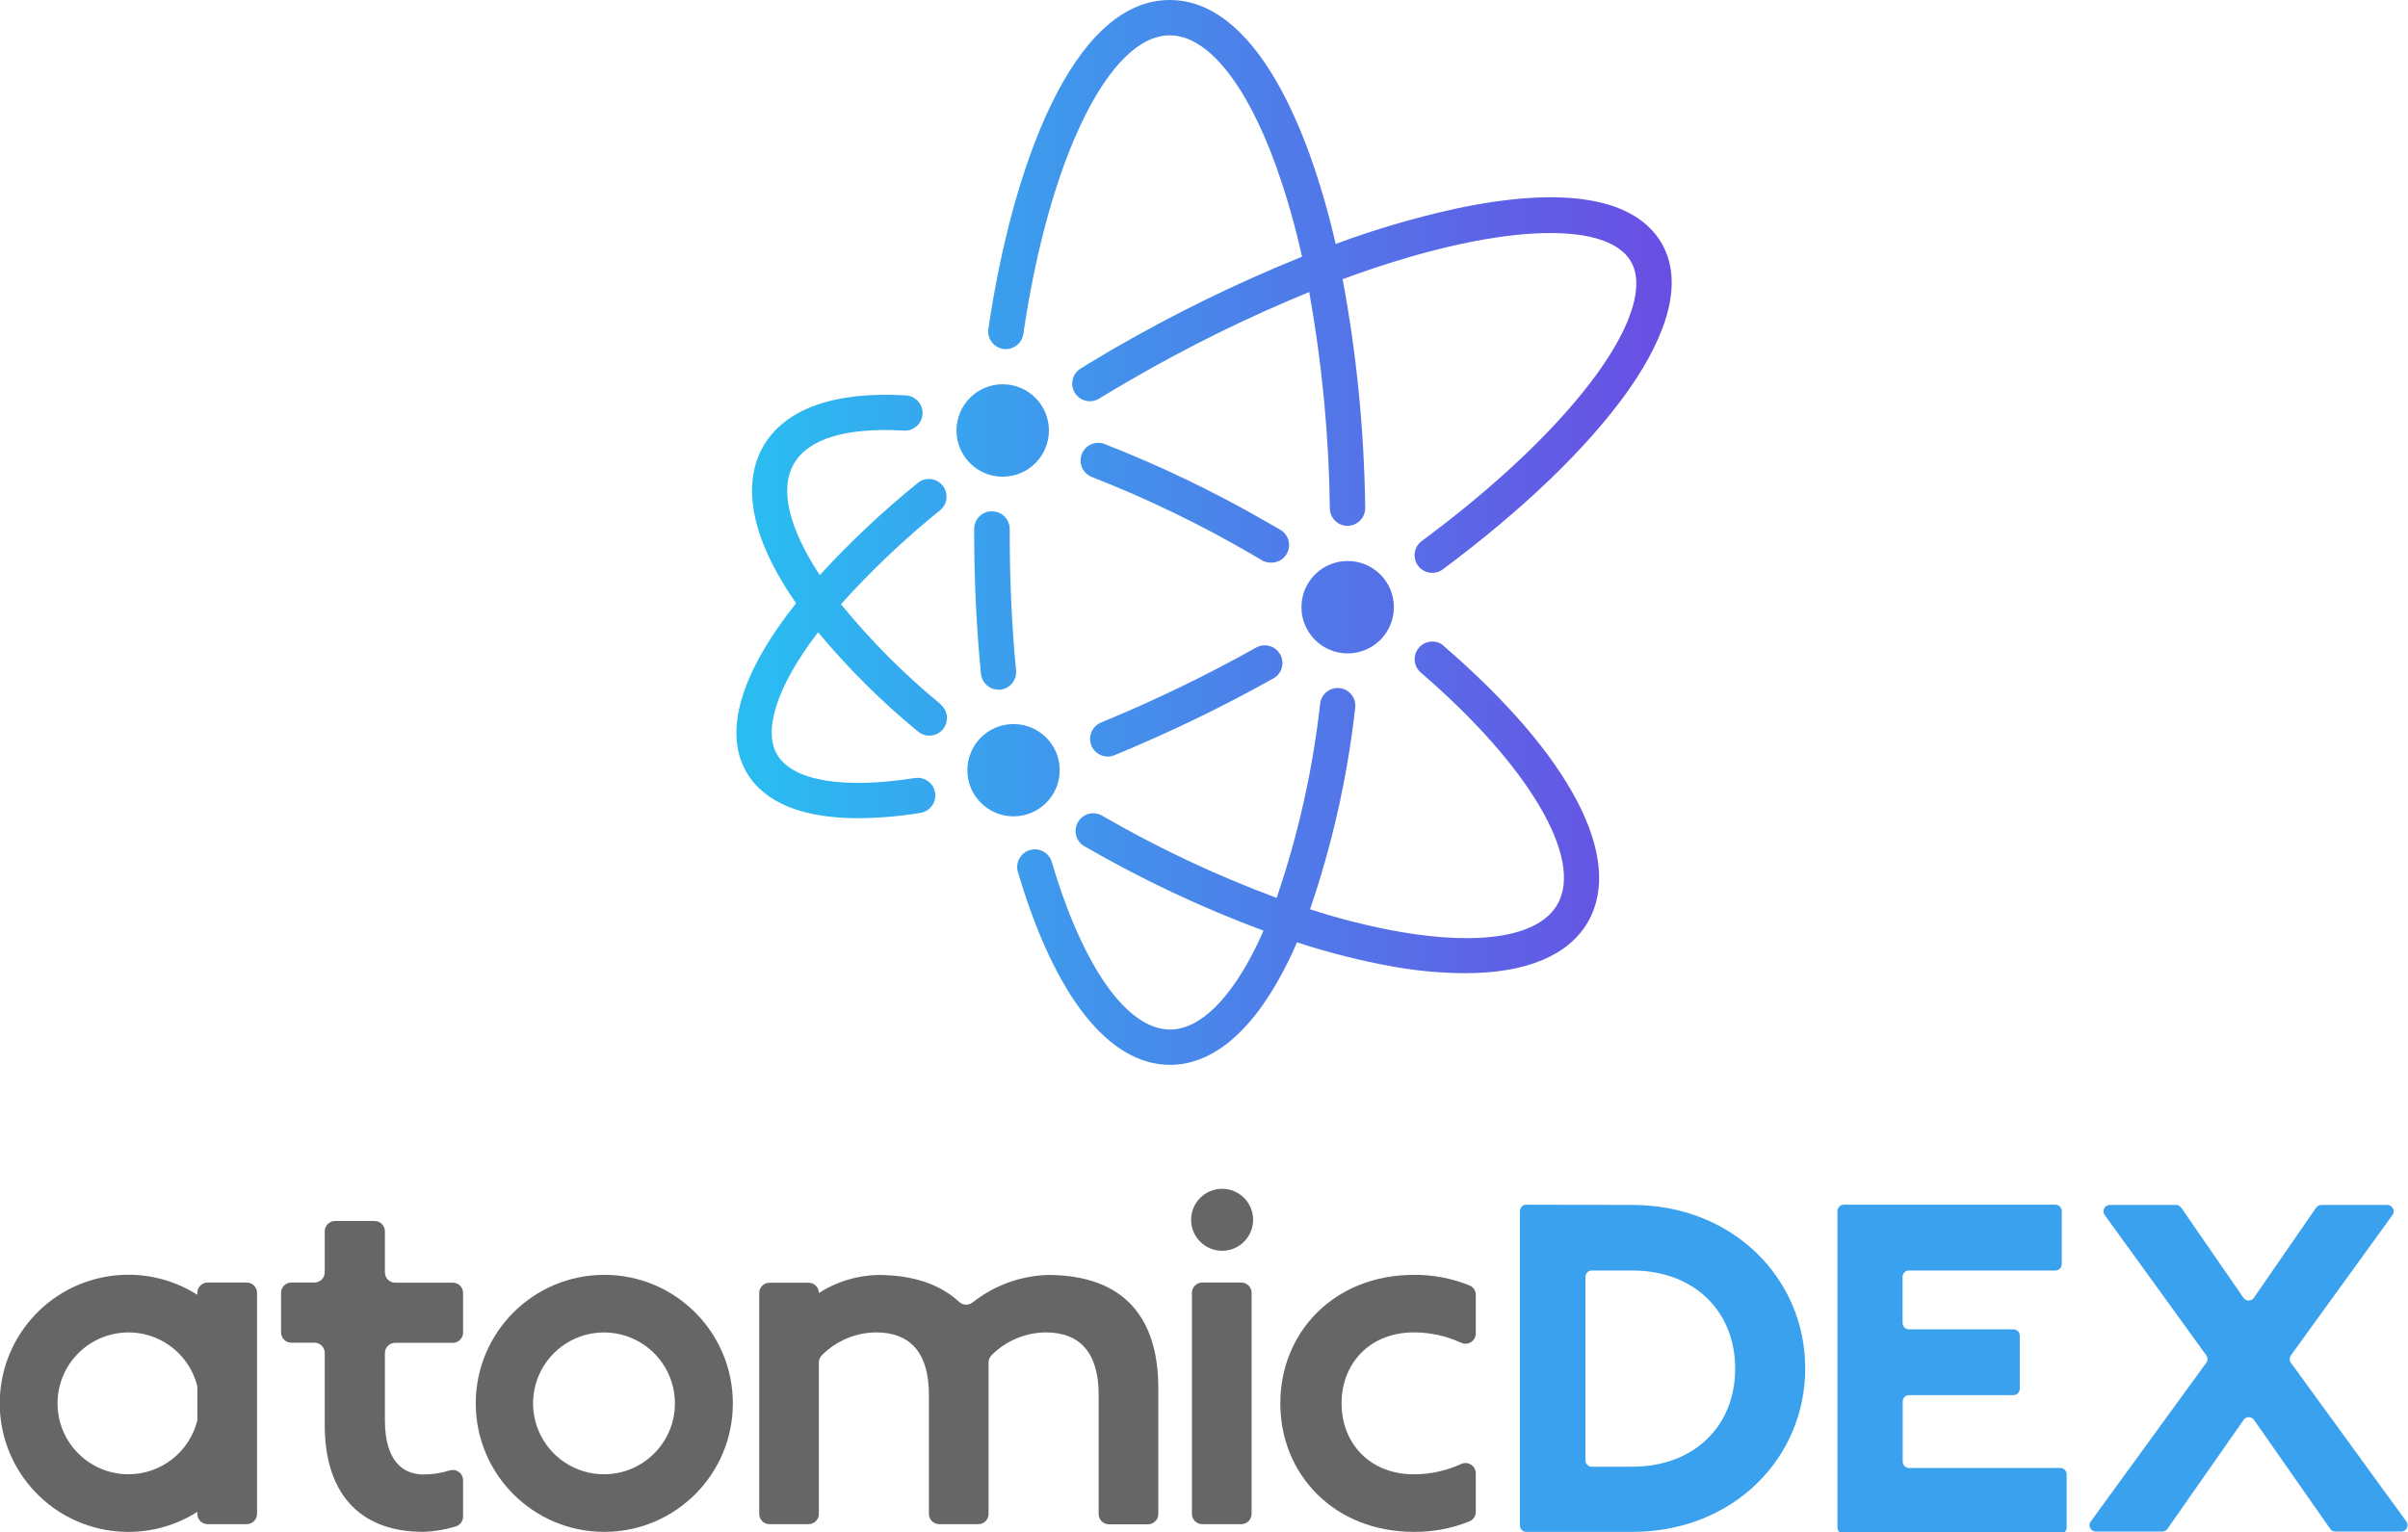
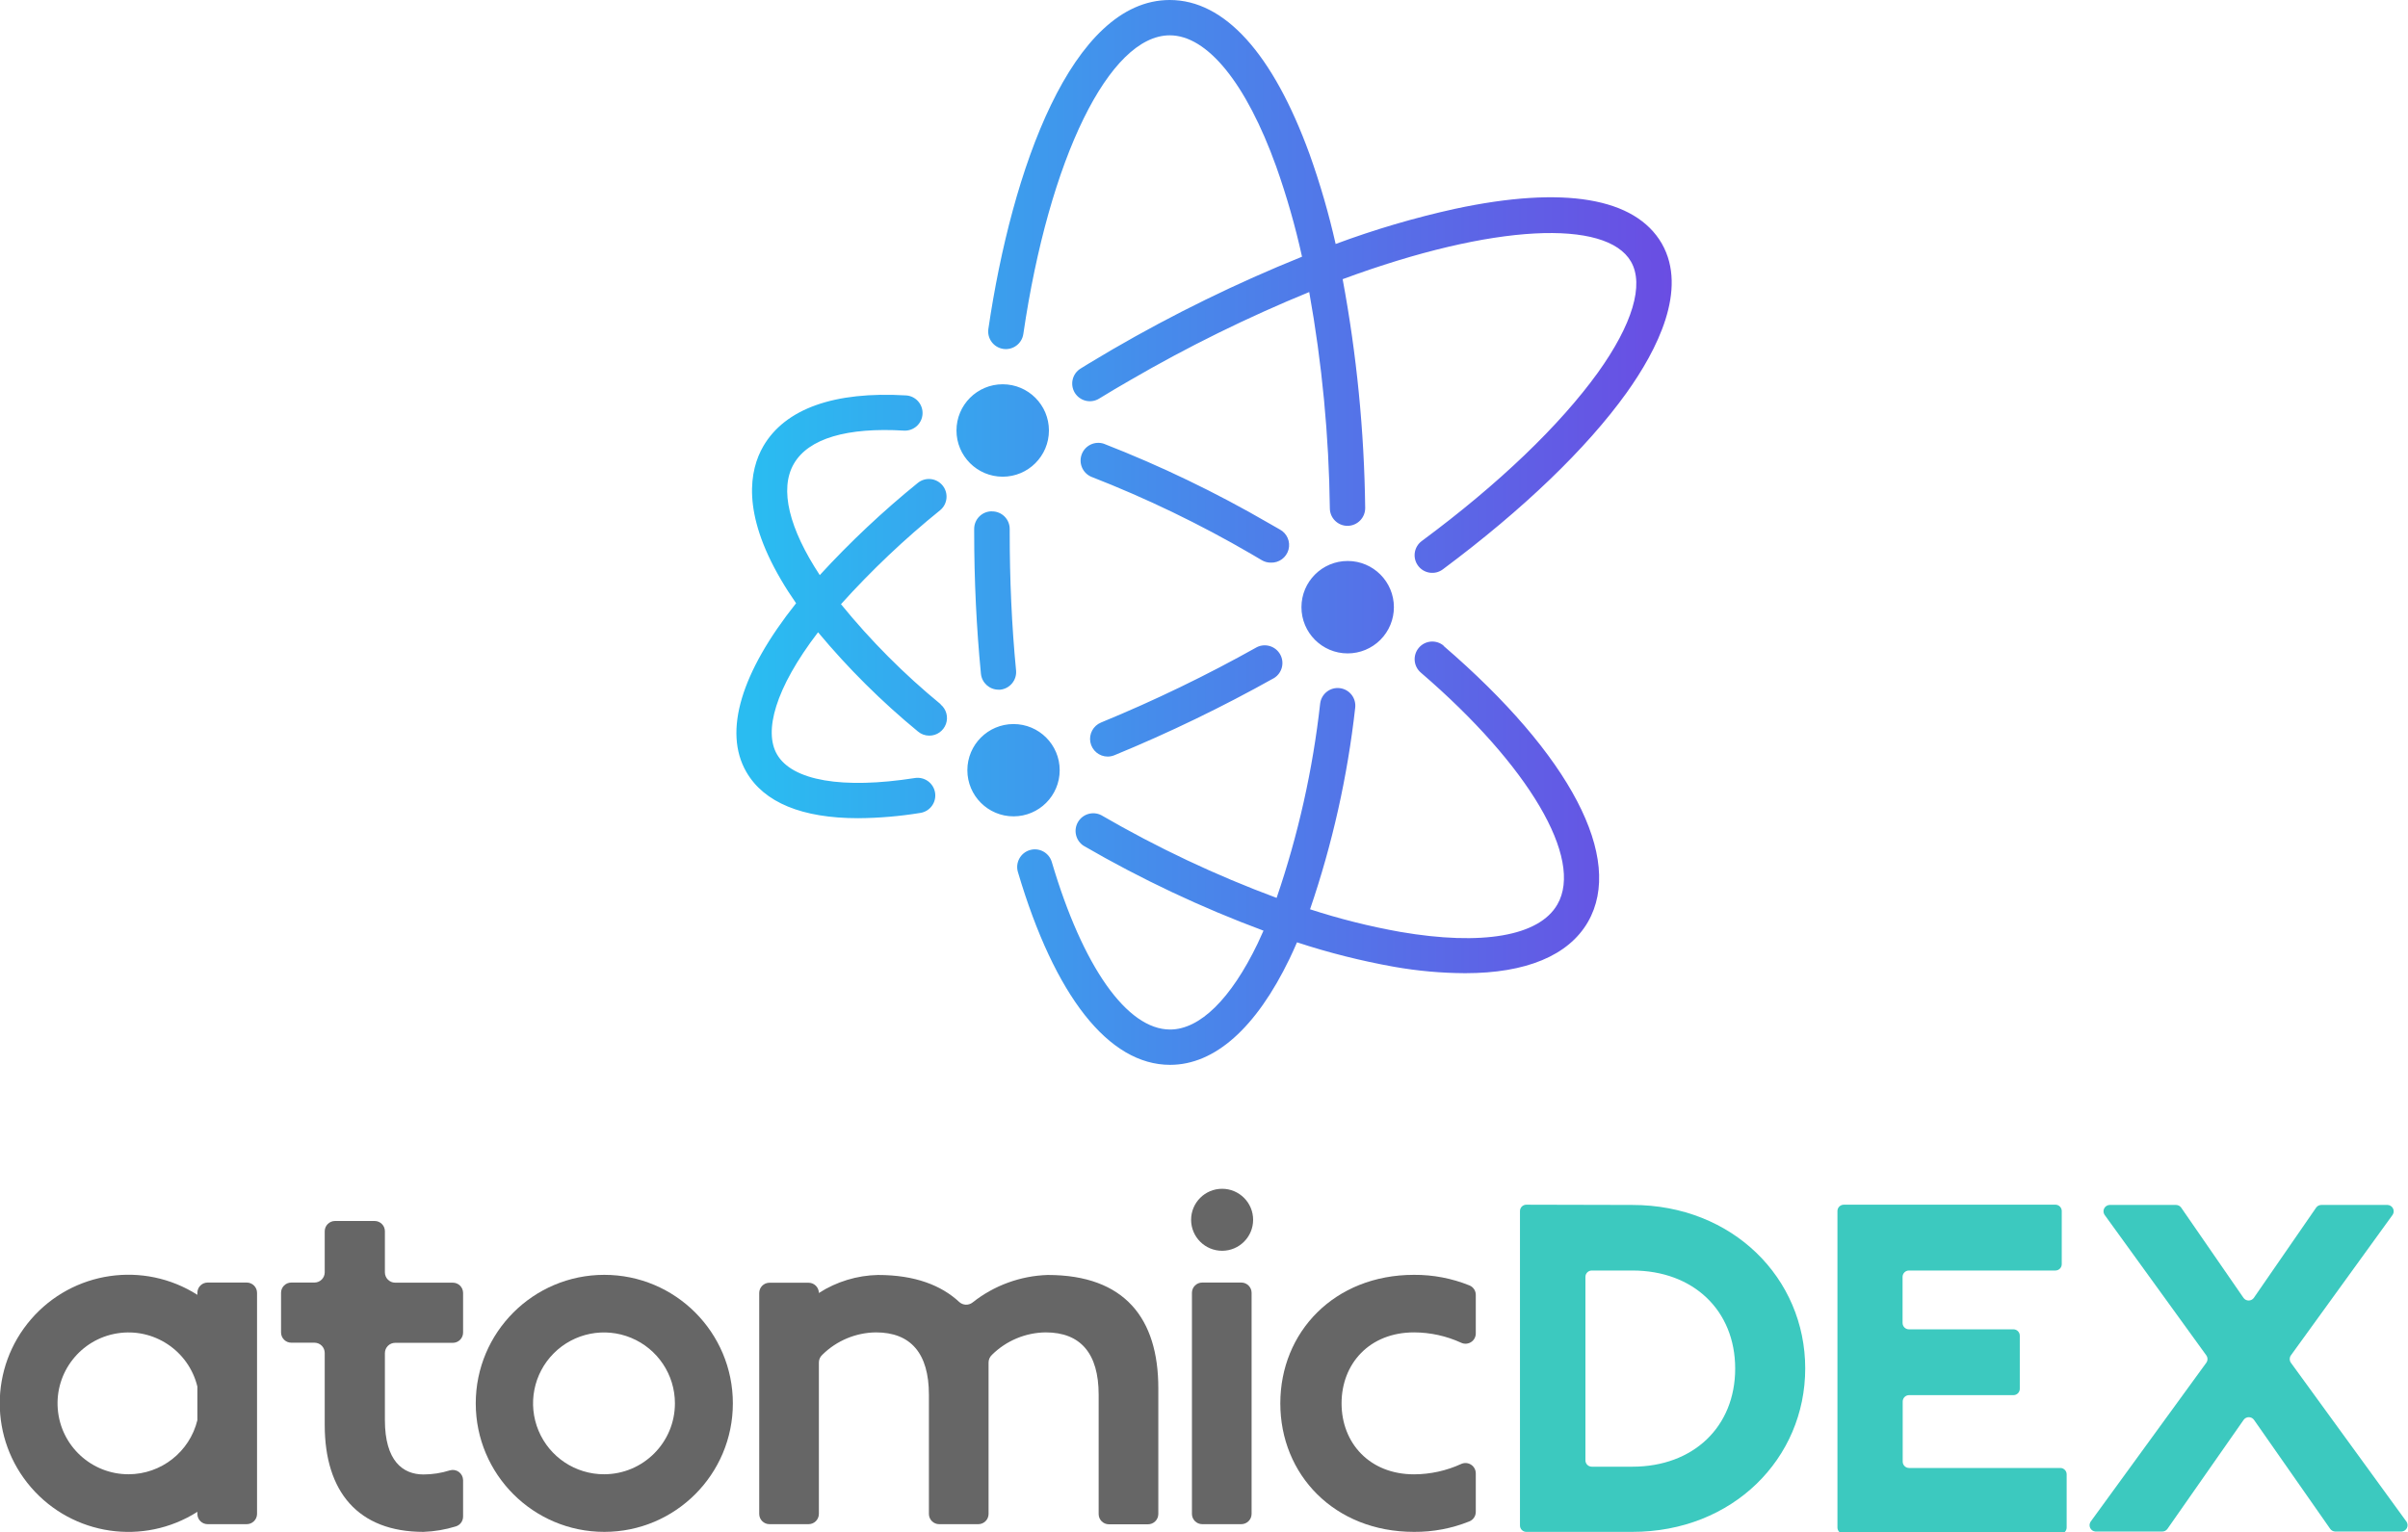
<svg xmlns="http://www.w3.org/2000/svg" viewBox="0 0 378.19 240.66">
  <defs>
-     <style>.cls-1{fill:url(#linear-gradient);}.cls-2{fill:#39a1ee;}.cls-3{fill:#666666;}</style>
+     <style>.cls-1{fill:url(#linear-gradient);}.cls-2{fill:#3CC9BF;}.cls-3{fill:#666666;}</style>
    <linearGradient id="linear-gradient" x1="115.66" y1="83.63" x2="262.53" y2="83.63" gradientUnits="userSpaceOnUse">
      <stop offset="0.02" stop-color="#2abcf1" />
      <stop offset="1" stop-color="#6a4de3" />
    </linearGradient>
  </defs>
  <g id="Layer_2" data-name="Layer 2">
    <g id="Layer_1-2" data-name="Layer 1">
      <path class="cls-1" d="M150.22,67.63a7.26,7.26,0,1,1,7.25,7.26A7.26,7.26,0,0,1,150.22,67.63Zm-2.49,43a111,111,0,0,1-15.65-15.71,135.64,135.64,0,0,1,15.57-14.76,2.77,2.77,0,1,0-3.52-4.28,143.47,143.47,0,0,0-15.38,14.47c-4.78-7.26-6.39-13.49-4.07-17.49s8.38-5.74,17.3-5.21a2.77,2.77,0,0,0,.33-5.53c-11.28-.67-19,2.08-22.44,8-2.14,3.72-3.41,10.37,2.77,20.92.71,1.22,1.51,2.47,2.39,3.73-8.59,10.8-11.49,20.14-7.81,26.51,2.78,4.81,8.77,7.26,17.56,7.26a63.23,63.23,0,0,0,9.77-.83,2.77,2.77,0,0,0-.86-5.48c-11.38,1.78-19.27.42-21.66-3.72-2.07-3.58-.36-10.28,6.45-19.18a118,118,0,0,0,15.69,15.59,2.74,2.74,0,0,0,1.78.65,2.77,2.77,0,0,0,1.78-4.9Zm8.05-30.3h0A2.76,2.76,0,0,0,153,83.1v.53c0,7.54.36,15,1.06,22.21a2.78,2.78,0,0,0,2.76,2.51h.27a2.78,2.78,0,0,0,2.49-3c-.68-7-1-14.32-1-21.68v-.51A2.76,2.76,0,0,0,155.78,80.34Zm41.64,21.33a225.26,225.26,0,0,1-24.5,11.85,2.78,2.78,0,0,0,1.05,5.35,2.81,2.81,0,0,0,1.05-.21,231.7,231.7,0,0,0,25.1-12.14,2.78,2.78,0,0,0-2.7-4.85ZM261,38.27c-4.18-7.23-15.41-9.12-32.5-5.46a140.37,140.37,0,0,0-18.73,5.52,121.44,121.44,0,0,0-4.08-14.07C199.91,8.39,192.33,0,183.72,0,168.3,0,158.9,26.69,155.23,51.67a2.77,2.77,0,0,0,5.49.8c4.05-27.63,13.51-46.92,23-46.92,5.89,0,12,7.51,16.71,20.6a118.81,118.81,0,0,1,4.06,14.18,232.38,232.38,0,0,0-29.76,14.56c-1.64,1-3.32,1.94-5,3a2.77,2.77,0,1,0,2.88,4.74c1.65-1,3.29-2,4.89-2.9a227.56,227.56,0,0,1,28.12-13.85,206.44,206.44,0,0,1,3.24,34,2.77,2.77,0,0,0,2.77,2.73h.05a2.79,2.79,0,0,0,2.73-2.82,210.23,210.23,0,0,0-3.54-35.93c23.8-8.8,41.44-9.42,45.28-2.77,2.1,3.64.25,9.85-5.21,17.47C245,66.79,235.45,76,223.29,85a2.77,2.77,0,1,0,3.31,4.45c12.62-9.4,22.59-19,28.84-27.71C260.26,55,265.12,45.5,261,38.27Zm-34.24,63.19a2.77,2.77,0,0,0-3.62,4.2c17,14.61,25.6,29.25,21.46,36.42-2.86,5-11.86,6.53-24.69,4.32a105.43,105.43,0,0,1-14.16-3.55,148.86,148.86,0,0,0,7.09-31.65,2.77,2.77,0,1,0-5.5-.68,143.5,143.5,0,0,1-6.84,30.54,178.8,178.8,0,0,1-27.55-13,2.78,2.78,0,0,0-2.77,4.81,184.44,184.44,0,0,0,28.26,13.34c-.3.68-.6,1.34-.91,2-4.2,8.73-9.09,13.53-13.76,13.53-6.76,0-13.71-9.84-18.58-26.32a2.77,2.77,0,0,0-5.32,1.58c5.78,19.53,14.27,30.29,23.9,30.29,7,0,13.5-5.77,18.76-16.67.4-.83.79-1.7,1.17-2.58a111.61,111.61,0,0,0,15.27,3.85,65.82,65.82,0,0,0,11.15,1c9.52,0,16.22-2.75,19.28-8.06C255.13,134.85,246.66,118.63,226.71,101.46ZM201,83.18l-1.75-1a186.47,186.47,0,0,0-25.89-12.47,2.78,2.78,0,0,0-2,5.18A179.31,179.31,0,0,1,196.46,87l1.7,1a2.71,2.71,0,0,0,1.41.39A2.77,2.77,0,0,0,201,83.18ZM166.43,121a7.25,7.25,0,1,0-7.25,7.25A7.25,7.25,0,0,0,166.43,121Zm52.49-25.6a7.26,7.26,0,1,0-7.26,7.25A7.26,7.26,0,0,0,218.92,95.37Z" />
      <path class="cls-2" d="M256.37,189.3c15.77,0,27.15,11.52,27.15,25.68s-11.38,25.68-27.15,25.68H239.72a1,1,0,0,1-1-1V190.26a1,1,0,0,1,1-1ZM249,229.42a1,1,0,0,0,1,1h6.38c9.54,0,16.14-6.24,16.14-15.41s-6.6-15.41-16.14-15.41H250a1,1,0,0,0-1,1Z" />
      <path class="cls-2" d="M323.81,190.26v8.34a1,1,0,0,1-1,1h-23a1,1,0,0,0-1,1v7.24a1,1,0,0,0,1,1h16.41a1,1,0,0,1,1,1v8.34a1,1,0,0,1-1,1H299.83a1,1,0,0,0-1,1v9.44a1,1,0,0,0,1,1h23.75a1,1,0,0,1,1,1v8.35a1,1,0,0,1-1,1h-34a1,1,0,0,1-1-1V190.26a1,1,0,0,1,1-1h33.29A1,1,0,0,1,323.81,190.26Z" />
      <path class="cls-2" d="M342.56,189.71l9.81,14.21a1,1,0,0,0,1.59,0l9.81-14.21a1,1,0,0,1,.8-.41H375a1,1,0,0,1,.79,1.53l-16,22.11a1,1,0,0,0,0,1.14l18.18,25a1,1,0,0,1-.78,1.53H366.77a1,1,0,0,1-.79-.41l-12-17.17a1,1,0,0,0-1.58,0l-12,17.17a1,1,0,0,1-.79.41H329.11a1,1,0,0,1-.78-1.53l18.19-25a1,1,0,0,0,0-1.14l-16-22.11a1,1,0,0,1,.78-1.53h10.46A1,1,0,0,1,342.56,189.71Z" />
      <path class="cls-3" d="M128.61,203.13v0a17.89,17.89,0,0,1,9.28-2.83c5.78,0,9.94,1.61,12.77,4.25a1.62,1.62,0,0,0,2.09.07,20,20,0,0,1,11.8-4.32c12.12,0,17.37,6.86,17.37,17.77v19.79a1.62,1.62,0,0,1-1.62,1.61h-6.14a1.61,1.61,0,0,1-1.61-1.61V219.1c0-6.46-2.83-9.78-8.32-9.78a12.19,12.19,0,0,0-8.44,3.53,1.65,1.65,0,0,0-.53,1.2v23.79a1.61,1.61,0,0,1-1.61,1.61h-6.14a1.61,1.61,0,0,1-1.62-1.61V219.1c0-6.46-2.83-9.78-8.32-9.78a12.17,12.17,0,0,0-8.43,3.53,1.61,1.61,0,0,0-.53,1.2v23.79a1.62,1.62,0,0,1-1.62,1.61h-6.14a1.61,1.61,0,0,1-1.61-1.61V203.13a1.61,1.61,0,0,1,1.61-1.61H127A1.62,1.62,0,0,1,128.61,203.13Z" />
      <path class="cls-3" d="M72.73,232.53A1.62,1.62,0,0,0,70.64,231a13.79,13.79,0,0,1-4.13.64c-3.23,0-6.06-2.1-6.06-8.56v-10.5a1.62,1.62,0,0,1,1.62-1.62h9.05a1.61,1.61,0,0,0,1.61-1.61v-6.22a1.61,1.61,0,0,0-1.61-1.62H62.07a1.62,1.62,0,0,1-1.62-1.62v-6.46a1.61,1.61,0,0,0-1.61-1.61H52.62A1.62,1.62,0,0,0,51,193.41v6.46a1.61,1.61,0,0,1-1.61,1.62H45.75a1.61,1.61,0,0,0-1.61,1.62v6.22a1.61,1.61,0,0,0,1.61,1.61h3.64A1.61,1.61,0,0,1,51,212.56v11.3c0,10.5,5.25,16.8,15.51,16.8a19.49,19.49,0,0,0,5.08-.86,1.61,1.61,0,0,0,1.14-1.55Z" />
      <path class="cls-3" d="M94.9,200.28a20.19,20.19,0,1,0,20.2,20.19A20.19,20.19,0,0,0,94.9,200.28Zm0,31.33A11.14,11.14,0,1,1,106,220.47,11.14,11.14,0,0,1,94.9,231.61Z" />
      <rect class="cls-3" x="187.07" y="186.76" width="9.74" height="9.74" rx="4.87" />
      <rect class="cls-3" x="187.2" y="201.49" width="9.37" height="37.96" rx="1.62" />
      <path class="cls-3" d="M38.77,201.49H32.63A1.61,1.61,0,0,0,31,203.11v.31a20.2,20.2,0,1,0,0,34.09v.33a1.61,1.61,0,0,0,1.61,1.61h6.14a1.62,1.62,0,0,0,1.62-1.61V203.11A1.62,1.62,0,0,0,38.77,201.49ZM20.19,231.61A11.14,11.14,0,1,1,31,217.83v5.28A11.15,11.15,0,0,1,20.19,231.61Z" />
      <path class="cls-3" d="M231.78,231.46a1.62,1.62,0,0,0-2.29-1.47,17.86,17.86,0,0,1-7.4,1.63c-7,0-11.39-4.93-11.39-11.15s4.37-11.15,11.39-11.15a17.86,17.86,0,0,1,7.4,1.63,1.61,1.61,0,0,0,2.29-1.46v-6.06a1.59,1.59,0,0,0-1-1.49,22.82,22.82,0,0,0-8.7-1.66c-12.52,0-21,9-21,20.19s8.48,20.19,21,20.19a22.82,22.82,0,0,0,8.7-1.65,1.6,1.6,0,0,0,1-1.5Z" />
    </g>
  </g>
</svg>
